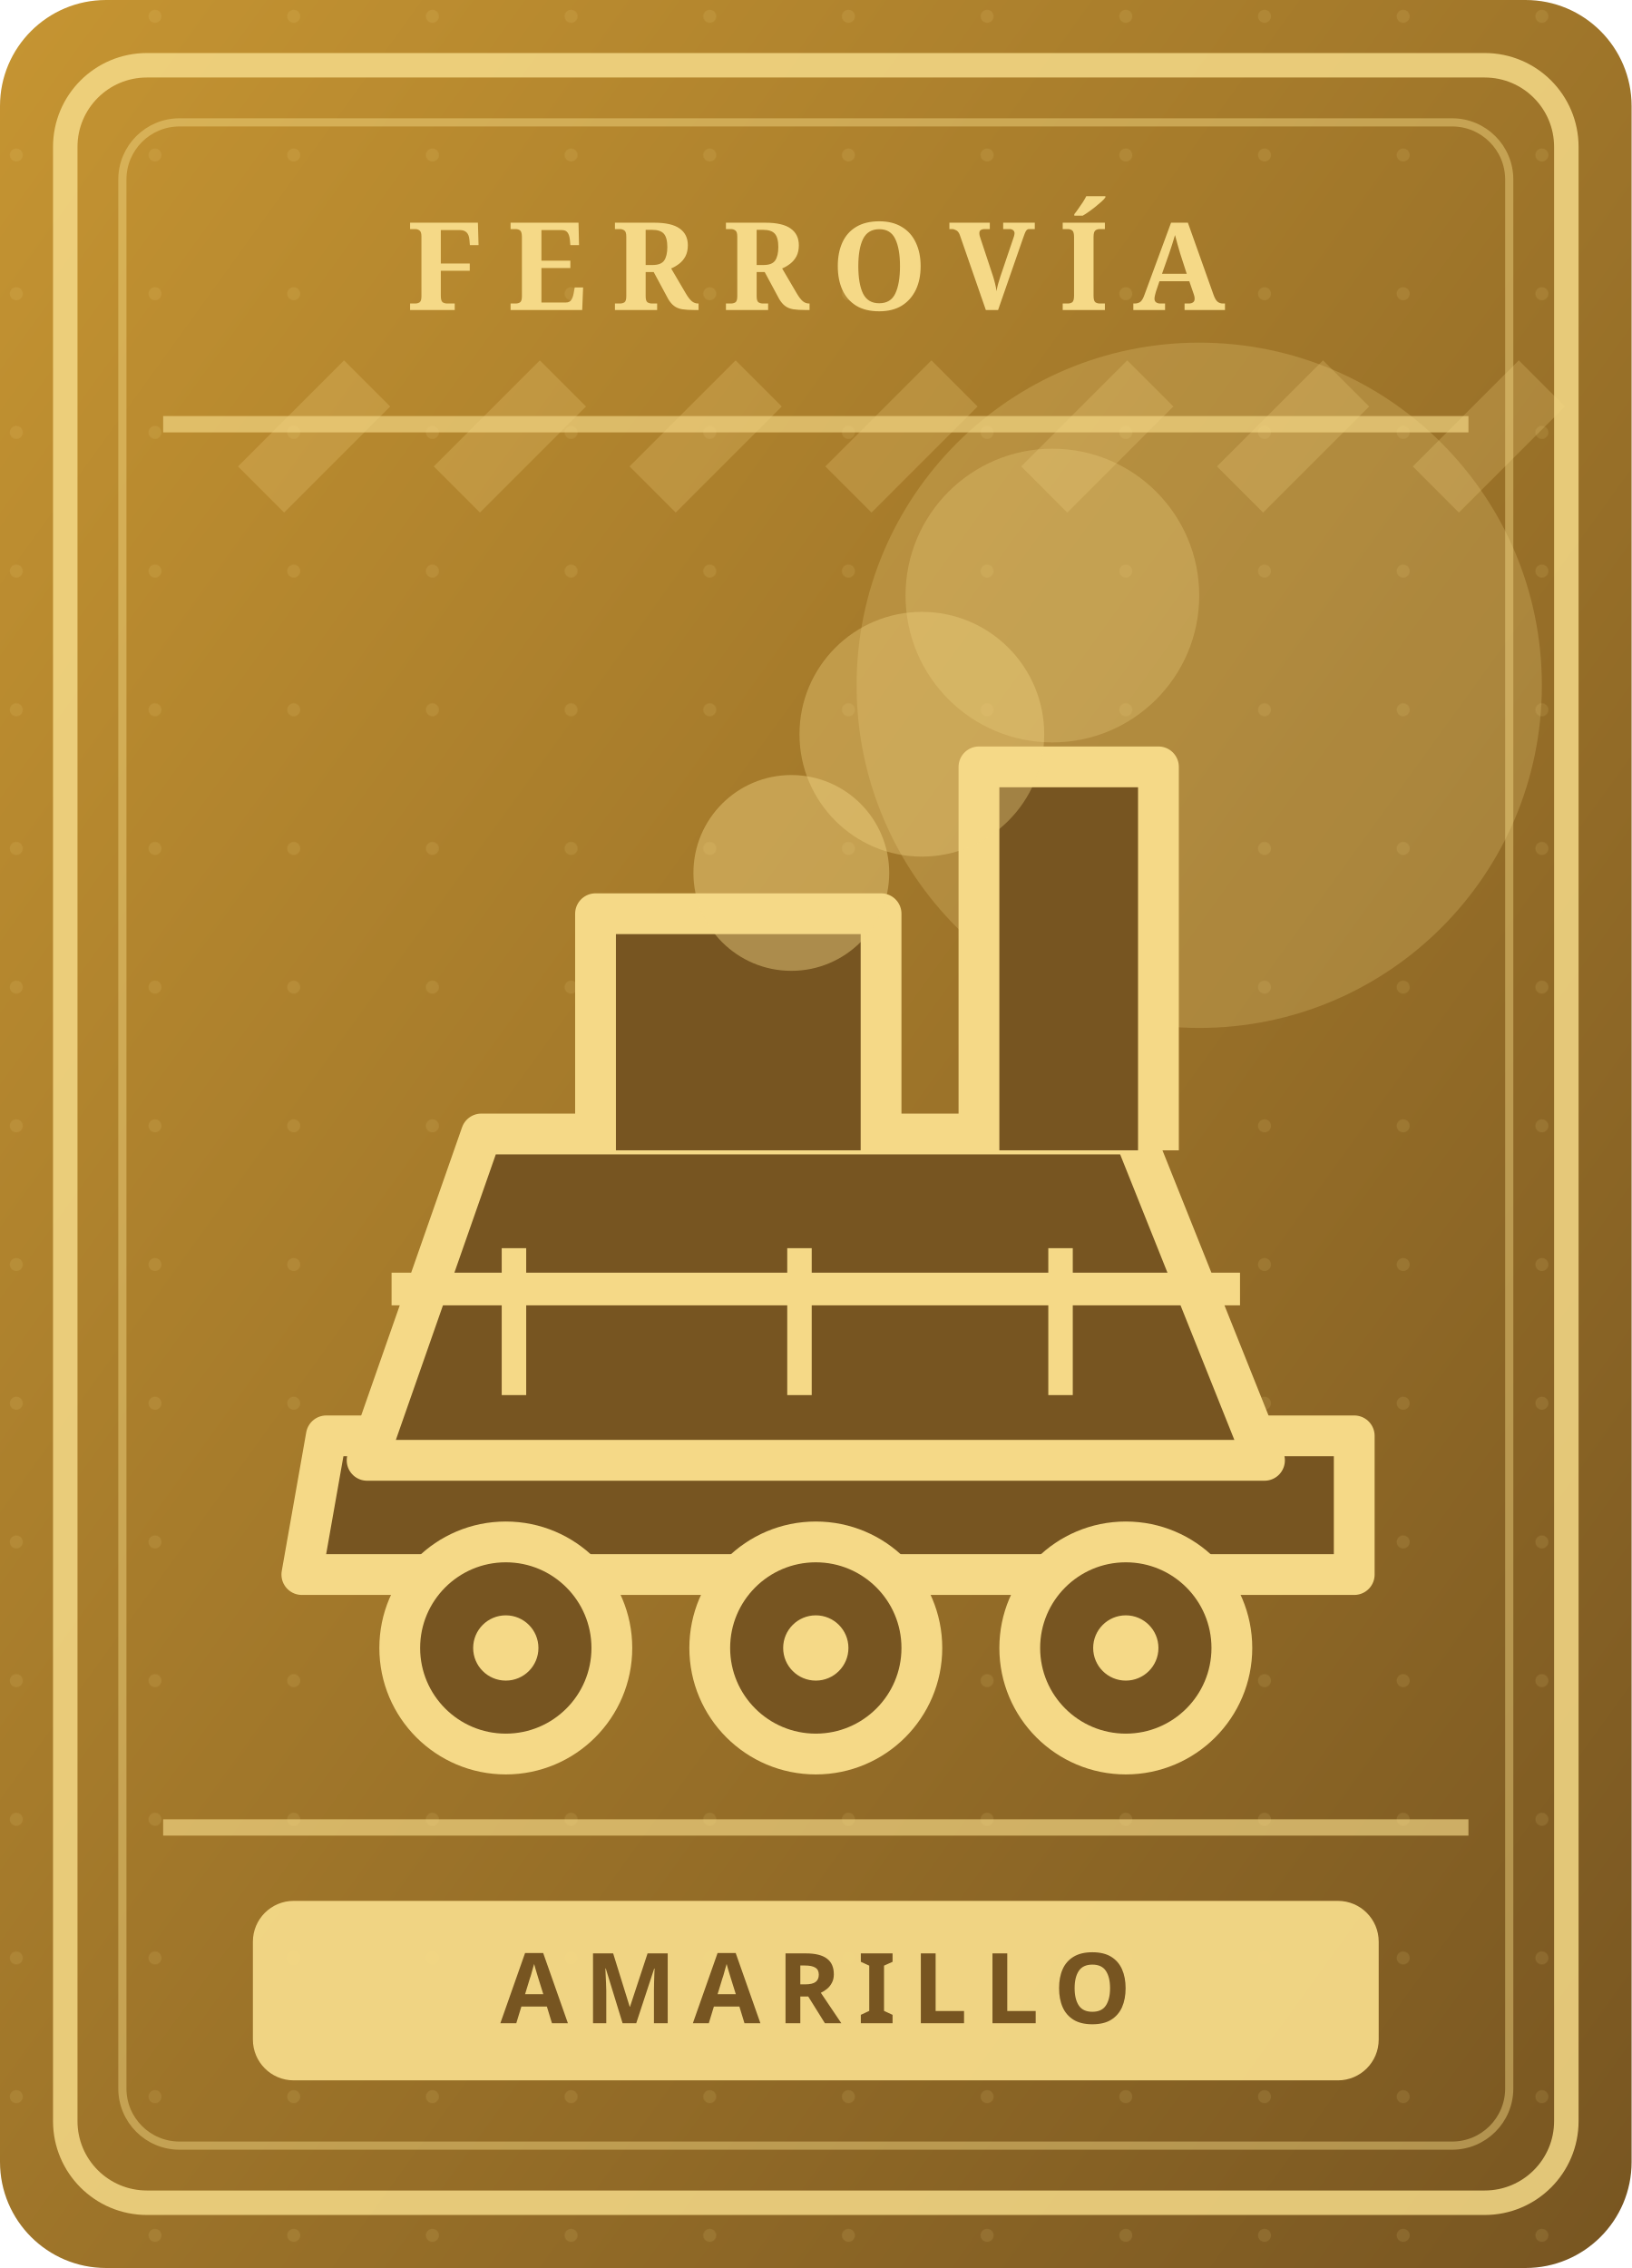
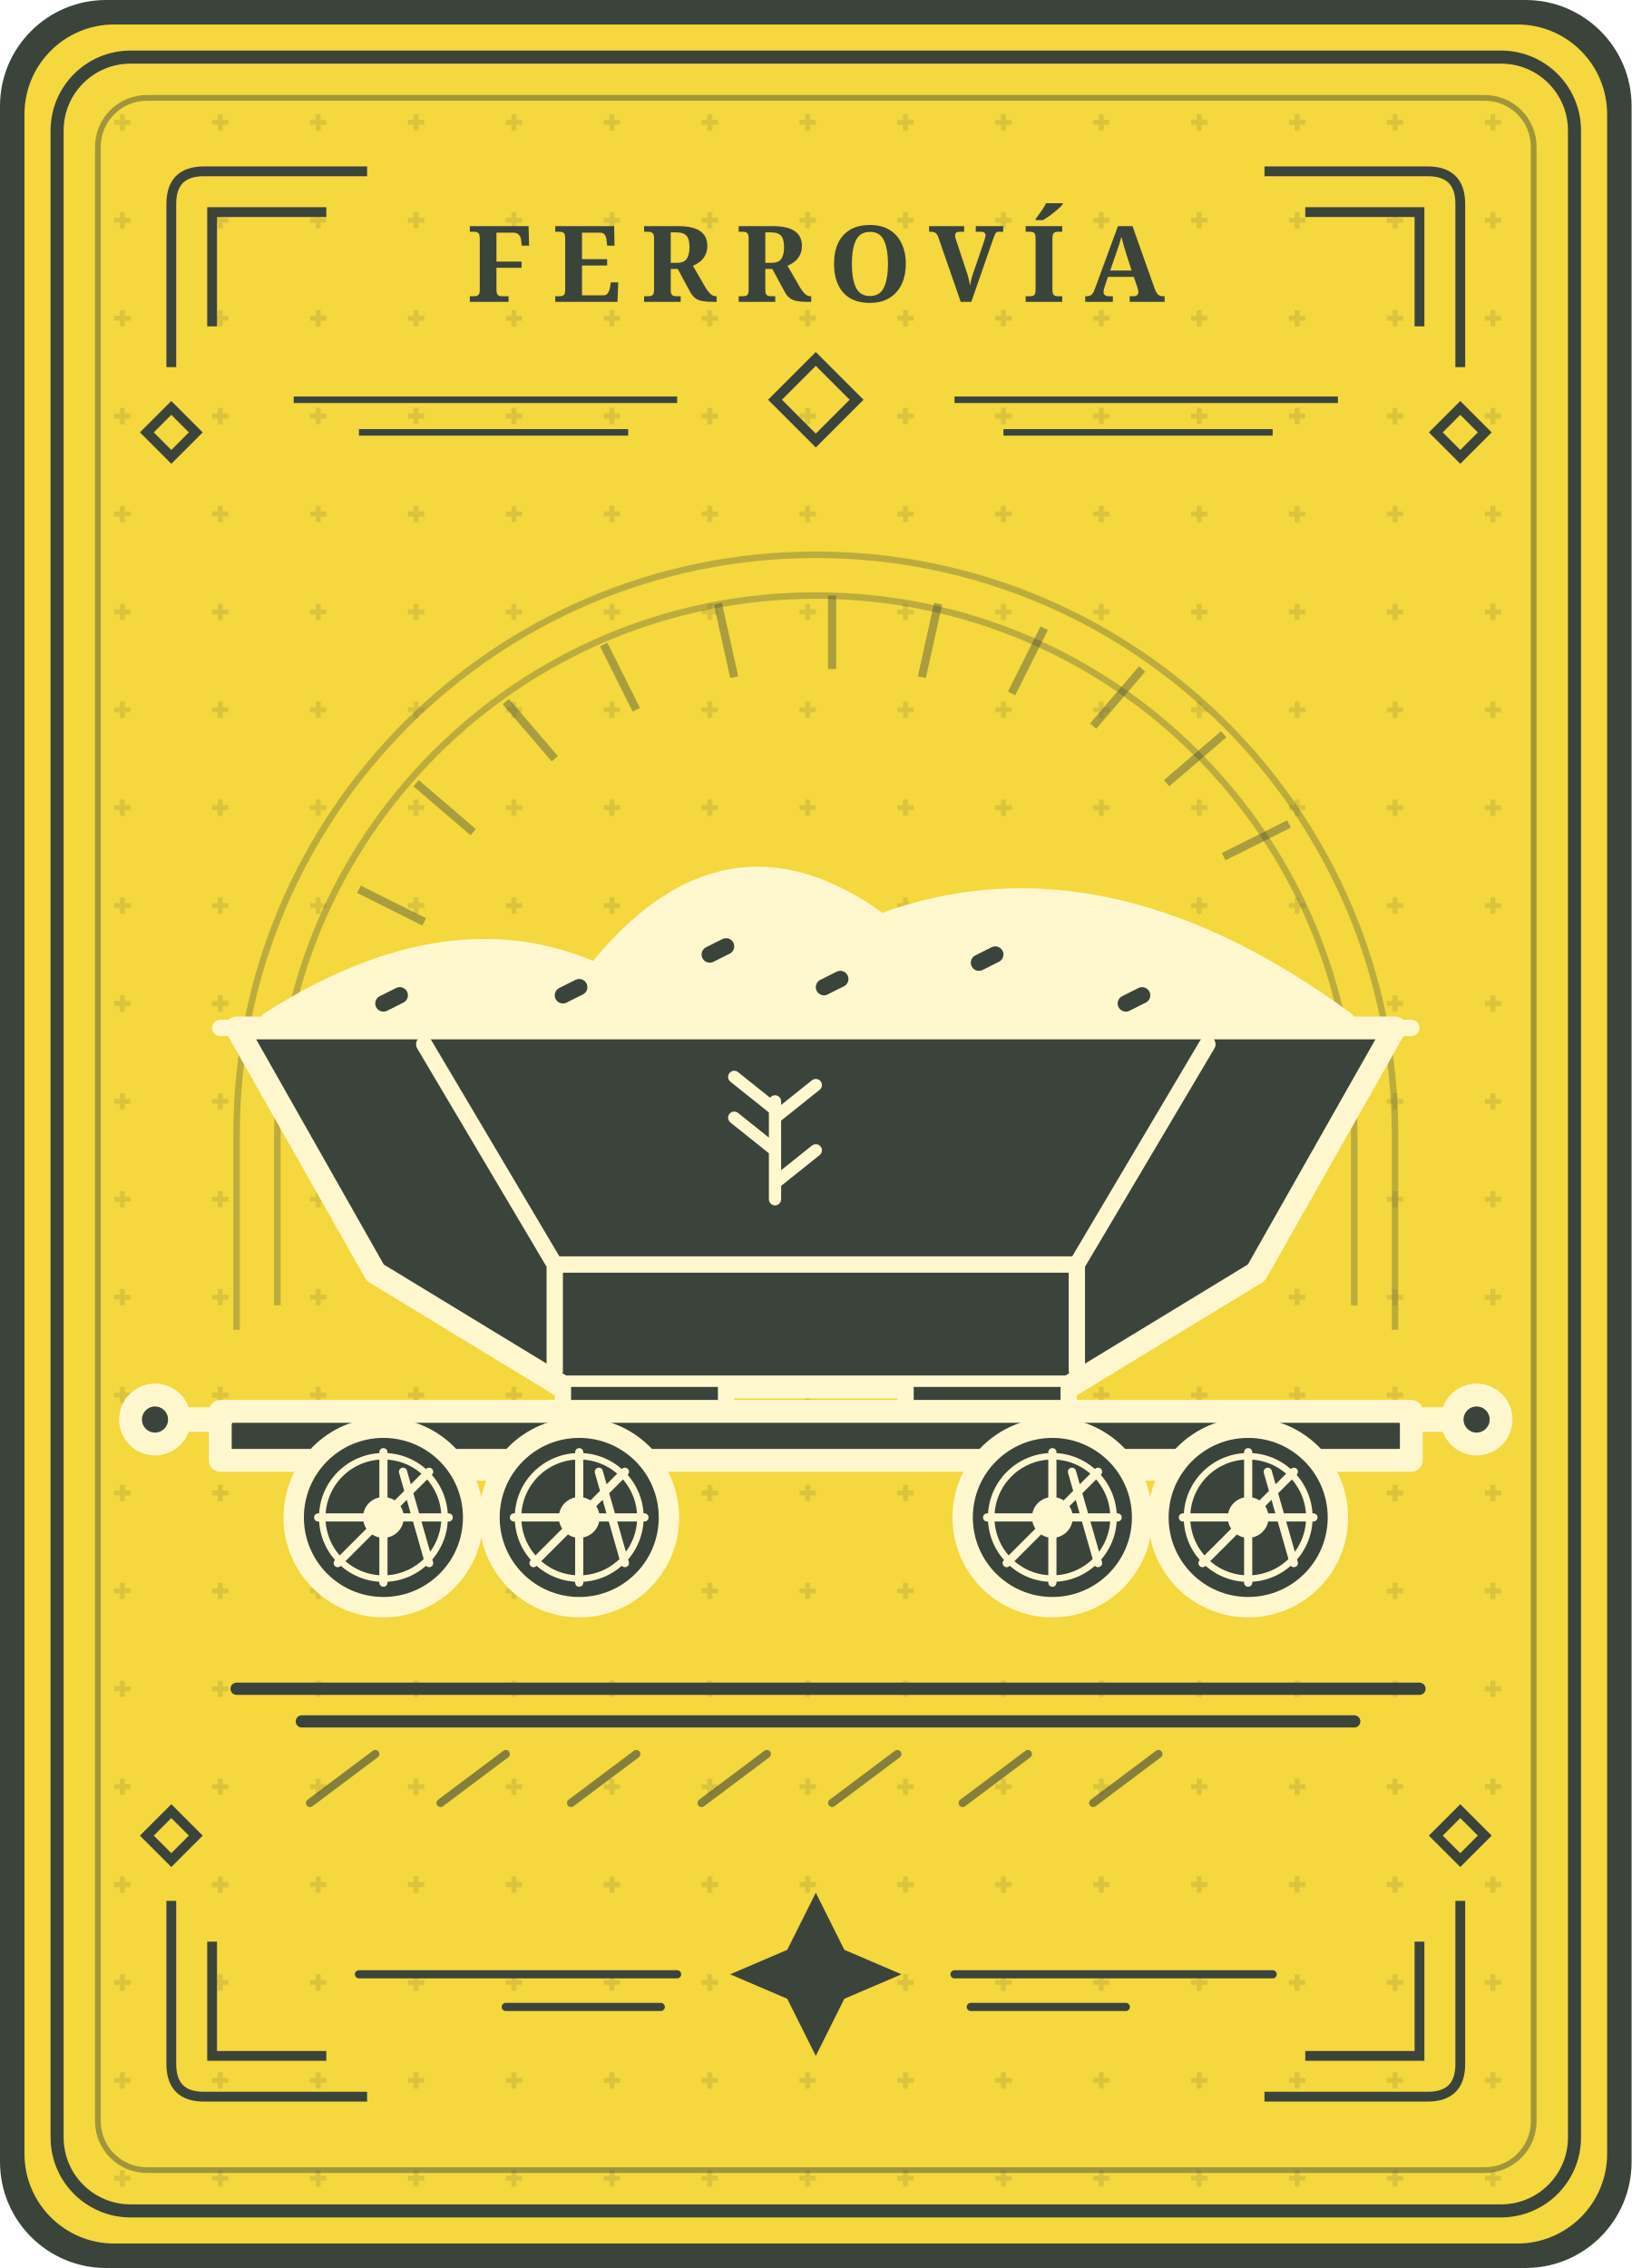
<svg xmlns="http://www.w3.org/2000/svg" viewBox="0 0 200 278" role="img" aria-label="Carta ferroviaria AMARILLO">
  <defs>
-     <linearGradient id="bg" x1="0" y1="0" x2="1" y2="1">
-       <stop stop-color="#c69532" />
-       <stop offset="1" stop-color="#775521" />
-     </linearGradient>
-     <pattern id="grain" width="17" height="17" patternUnits="userSpaceOnUse">
-       <circle cx="2" cy="2" r=".8" fill="#f5d987" opacity=".12" />
+     <pattern id="engraved-paper" width="12" height="12" patternUnits="userSpaceOnUse">
+       <path d="M2 3h2M3 2v2" fill="none" stroke="#3b443b" stroke-width=".6" opacity=".14" />
    </pattern>
+     <path id="corner" d="M21 45V25q0-4 4-4h20M26 40V26h14M18 53l3-3 3 3-3 3Z" />
  </defs>
-   <rect width="200" height="278" rx="13" fill="url(#bg)" />
-   <rect width="200" height="278" rx="13" fill="url(#grain)" />
-   <rect x="8" y="8" width="184" height="262" rx="10" fill="none" stroke="#f5d987" stroke-width="3" opacity=".85" />
-   <rect x="15" y="15" width="170" height="248" rx="7" fill="none" stroke="#f5d987" stroke-opacity=".45" />
-   <path d="M20 52H180M20 224H180" stroke="#f5d987" stroke-width="2" opacity=".65" />
-   <path d="M32 60 l13 -13" stroke="#f5d987" stroke-opacity=".22" stroke-width="8" />
-   <path d="M56 60 l13 -13" stroke="#f5d987" stroke-opacity=".22" stroke-width="8" />
-   <path d="M80 60 l13 -13" stroke="#f5d987" stroke-opacity=".22" stroke-width="8" />
-   <path d="M104 60 l13 -13" stroke="#f5d987" stroke-opacity=".22" stroke-width="8" />
-   <path d="M128 60 l13 -13" stroke="#f5d987" stroke-opacity=".22" stroke-width="8" />
-   <path d="M152 60 l13 -13" stroke="#f5d987" stroke-opacity=".22" stroke-width="8" />
-   <path d="M176 60 l13 -13" stroke="#f5d987" stroke-opacity=".22" stroke-width="8" />
-   <circle cx="147" cy="84" r="42" fill="#f5d987" opacity=".22" />
-   <g stroke="#f5d987" stroke-linejoin="round" stroke-width="5" fill="#775521">
-     <path d="M40 176 H166 v17 H37 Z" />
-     <path d="M59 139 h80 l16 40 H45 Z" />
-     <path d="M73 141 v-29 h35 v29" />
-     <path d="M120 141 v-47 h22 v47" />
-     <path d="M48 158 H152" stroke-width="4" />
-     <path d="M63 153 v18 M98 153 v18 M130 153 v18" stroke-width="3" />
+   <rect width="200" height="278" rx="13" fill="#3b443b" />
+   <rect id="suit-field" x="3" y="3" width="194" height="272" rx="11" fill="#f4d83d" />
+   <rect x="7" y="7" width="186" height="264" rx="9" fill="url(#engraved-paper)" stroke="#3b443b" stroke-width="1.6" />
+   <rect x="12" y="12" width="176" height="254" rx="6" fill="none" stroke="#3b443b" stroke-opacity=".45" stroke-width=".7" />
+   <g fill="none" stroke="#3b443b" stroke-width="1.2">
+     <use href="#corner" />
+     <use href="#corner" transform="translate(200 0) scale(-1 1)" />
+     <use href="#corner" transform="translate(0 278) scale(1 -1)" />
+     <use href="#corner" transform="translate(200 278) scale(-1 -1)" />
  </g>
-   <circle cx="62" cy="202" r="13" fill="#775521" stroke="#f5d987" stroke-width="5" />
-   <circle cx="62" cy="202" r="4" fill="#f5d987" />
-   <circle cx="100" cy="202" r="13" fill="#775521" stroke="#f5d987" stroke-width="5" />
-   <circle cx="100" cy="202" r="4" fill="#f5d987" />
-   <circle cx="138" cy="202" r="13" fill="#775521" stroke="#f5d987" stroke-width="5" />
-   <circle cx="138" cy="202" r="4" fill="#f5d987" />
-   <circle cx="97" cy="107" r="12" fill="#f5d987" opacity="0.42" />
-   <circle cx="113" cy="90" r="15" fill="#f5d987" opacity="0.34" />
-   <circle cx="129" cy="73" r="18" fill="#f5d987" opacity="0.26" />
-   <rect x="31" y="233" width="138" height="22" rx="5" fill="#f5d987" opacity=".95" />
-   <text x="100" y="248" text-anchor="middle" font-family="system-ui,sans-serif" font-weight="900" font-size="12" letter-spacing="2" fill="#775521">AMARILLO</text>
-   <text x="100" y="38" text-anchor="middle" font-family="Georgia,serif" font-size="15" font-weight="bold" letter-spacing="3" fill="#f5d987">FERROVÍA</text>
+   <text x="100" y="37" text-anchor="middle" font-family="Georgia,serif" font-weight="bold" font-size="13" letter-spacing="2.4" fill="#3b443b">FERROVÍA</text>
+   <g fill="none" stroke="#3b443b">
+     <path d="M36 49H83m34 0h47M44 53H77m46 0h33" stroke-width=".8" />
+     <path d="M100 44l5 5-5 5-5-5Z" stroke-width="1.2" />
+     <path d="M29 163V139a71 71 0 0 1 142 0v24M34 160V139a66 66 0 0 1 132 0v21" opacity=".3" stroke-width=".8" />
+     <path d="M44 109l8 4m-1-17 7 6m4-16 6 7m6-14 4 8m10-13 2 9m12-10v9m13-8-2 9m15-6-4 8m16-3-6 7m16 1-7 6m15 5-8 4" opacity=".4" stroke-width="1" />
+   </g>
+   <g id="wagon-yellow" data-cargo="grano" stroke-linejoin="round" stroke-linecap="round">
+     <g fill="#3b443b" stroke="#fff8cf" stroke-width="2.8">
+       <path d="M33 125q22-14 40-6 16-20 35-6 27-10 57 12" fill="#fff8cf" stroke-width="2" />
+       <path d="M29 126H171l-17 30-23 14H69l-23-14Z" />
+       <path d="M27 126H173M52 128l16 27h64l16-27M69 170v7h20v-7m22 0v7h20v-7M68 155v13m64-13v13" stroke-width="2" />
+       <path d="M95 147v-12m0 6-5-4m5 0 5-4m-5 12 5-4m-5-5-5-4" stroke-width="1.5" />
+       <path d="M47 123l2-1m20 0 2-1m16-4 2-1m12 5 2-1m17-2 2-1m16 6 2-1" stroke="#3b443b" stroke-width="2" />
+       <path d="M27 173H173v6H27Z" />
+       <path d="M21 174H27m146 0h6M42 180H77m46 0h35" stroke-width="3" />
+       <circle cx="19" cy="174" r="3" />
+       <circle cx="181" cy="174" r="3" />
+     </g>
+     <g transform="translate(47 186)">
+       <circle r="11" fill="#3b443b" stroke="#fff8cf" stroke-width="2.5" />
+       <circle r="7.5" fill="none" stroke="#fff8cf" stroke-width=".8" />
+       <path d="M0-8V8M-8 0H8m-5.6-5.6L5.6 5.6m-11.2 0L5.6-5.6" stroke="#fff8cf" stroke-width="1" />
+       <circle r="2.5" fill="#fff8cf" />
+     </g>
+     <g transform="translate(71 186)">
+       <circle r="11" fill="#3b443b" stroke="#fff8cf" stroke-width="2.5" />
+       <circle r="7.5" fill="none" stroke="#fff8cf" stroke-width=".8" />
+       <path d="M0-8V8M-8 0H8m-5.6-5.6L5.6 5.6m-11.2 0L5.6-5.6" stroke="#fff8cf" stroke-width="1" />
+       <circle r="2.5" fill="#fff8cf" />
+     </g>
+     <g transform="translate(129 186)">
+       <circle r="11" fill="#3b443b" stroke="#fff8cf" stroke-width="2.5" />
+       <circle r="7.5" fill="none" stroke="#fff8cf" stroke-width=".8" />
+       <path d="M0-8V8M-8 0H8m-5.6-5.6L5.6 5.6m-11.2 0L5.6-5.6" stroke="#fff8cf" stroke-width="1" />
+       <circle r="2.5" fill="#fff8cf" />
+     </g>
+     <g transform="translate(153 186)">
+       <circle r="11" fill="#3b443b" stroke="#fff8cf" stroke-width="2.5" />
+       <circle r="7.5" fill="none" stroke="#fff8cf" stroke-width=".8" />
+       <path d="M0-8V8M-8 0H8m-5.6-5.6L5.6 5.6m-11.2 0L5.6-5.6" stroke="#fff8cf" stroke-width="1" />
+       <circle r="2.5" fill="#fff8cf" />
+     </g>
+   </g>
+   <g id="rail-ornament" fill="none" stroke="#3b443b" stroke-linecap="round">
+     <path d="M29 207H174m-137 4h129" stroke-width="1.5" />
+     <path d="M46 215l-8 6m24-6-8 6m24-6-8 6m24-6-8 6m24-6-8 6m24-6-8 6m24-6-8 6" stroke-width="1" opacity=".6" />
+     <path d="M44 242H83m34 0h39M62 246H81m38 0h19" stroke-width="1" />
+     <path d="M100 232l3.5 7 7 3-7 3-3.5 7-3.5-7-7-3 7-3Z" fill="#3b443b" stroke="none" />
+   </g>
</svg>
